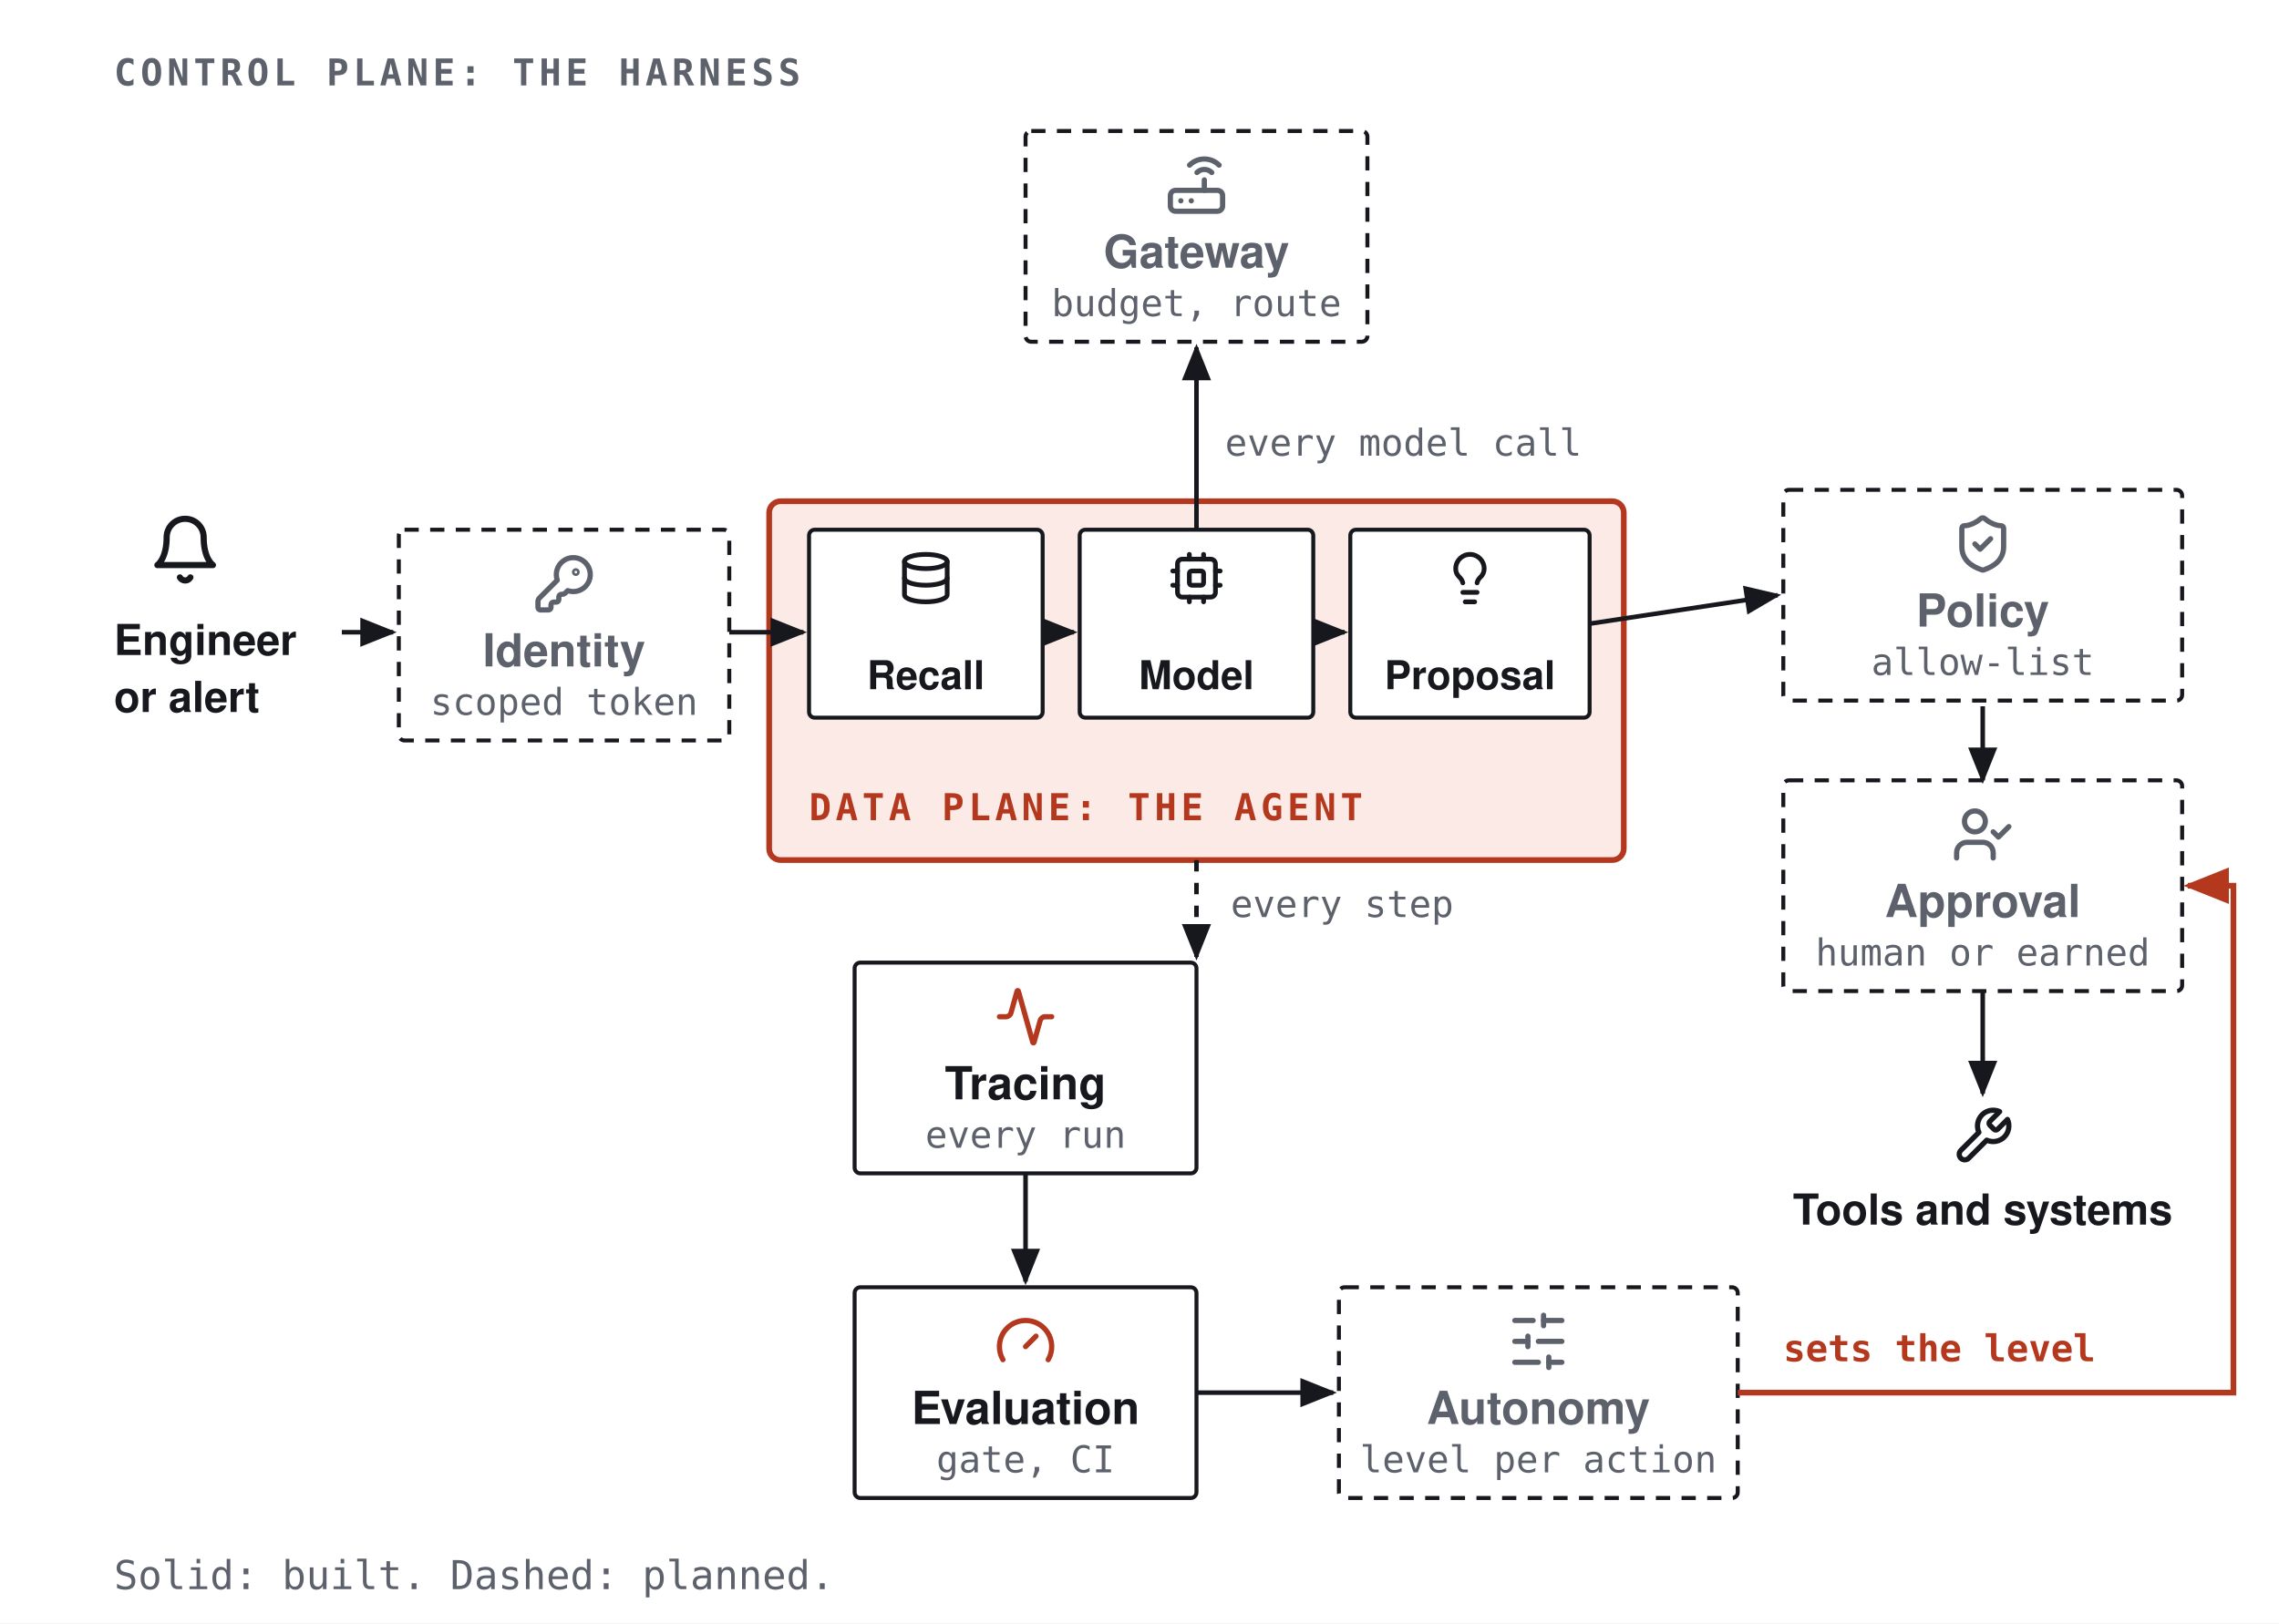
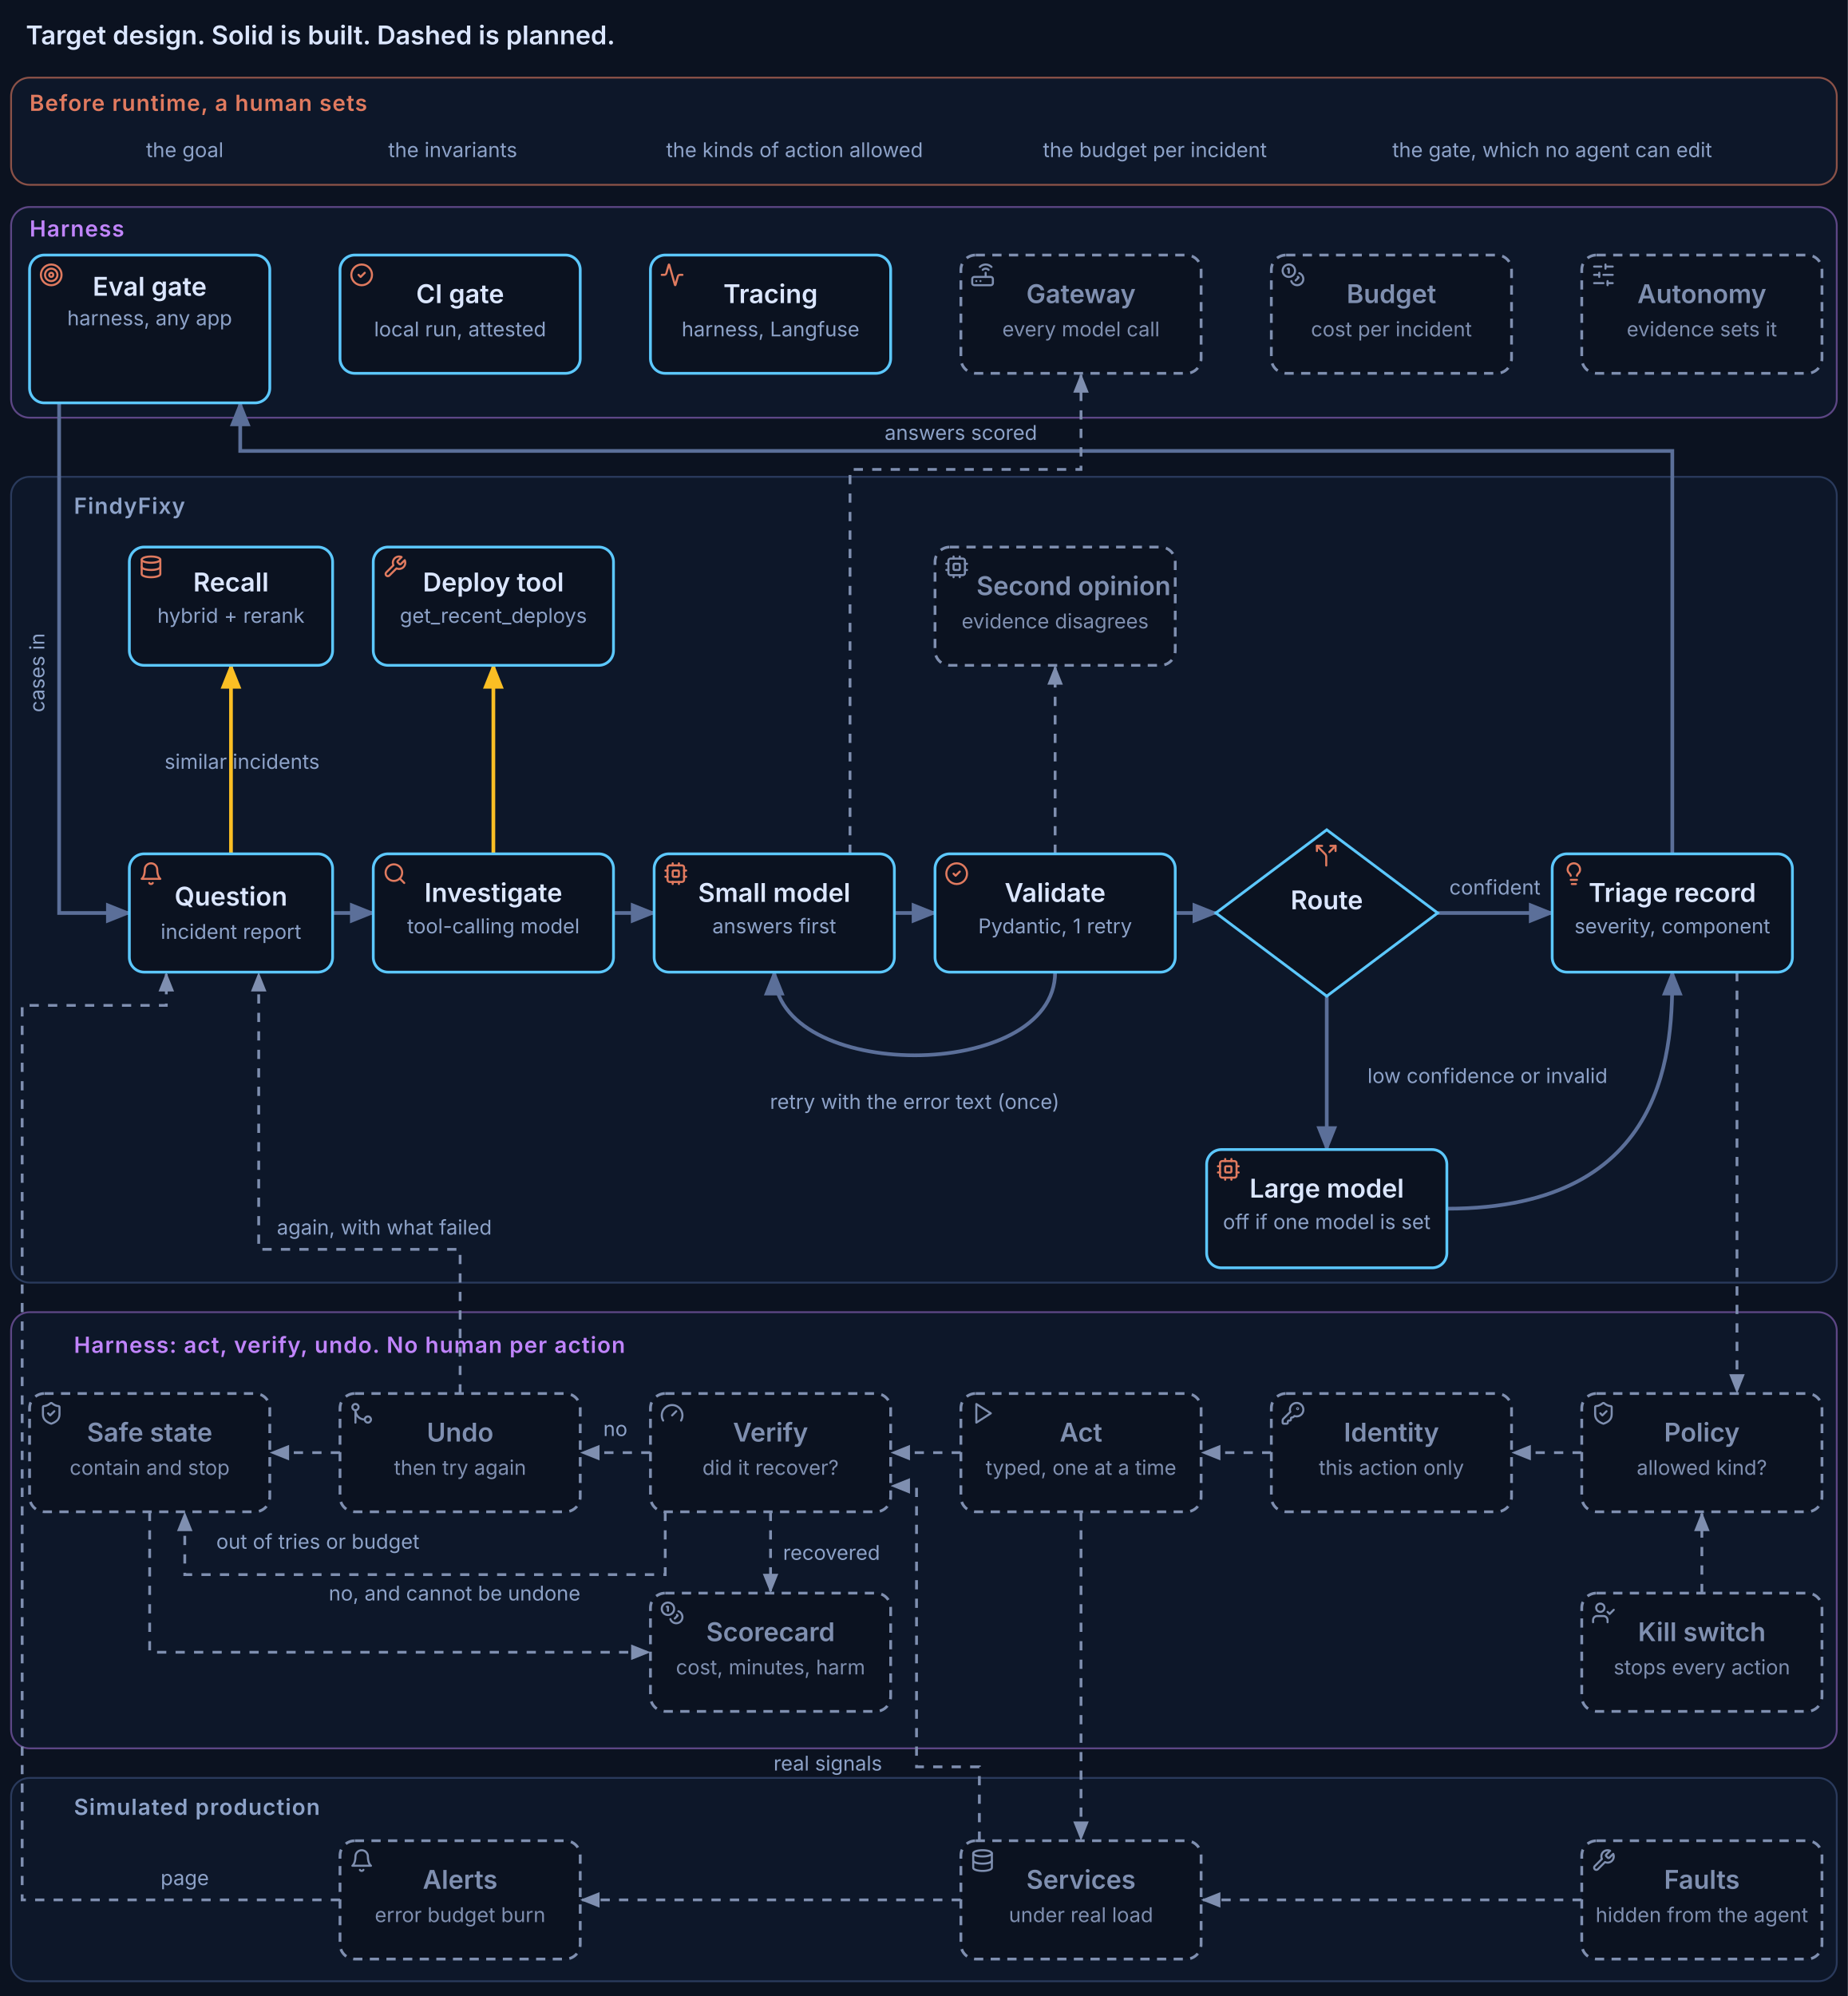
- <svg xmlns="http://www.w3.org/2000/svg" viewBox="0 0 800 570" width="800" height="570" role="img" aria-label="The two planes. The data plane is the agent: recall, model reasoning and a proposed action. The control plane is the harness, a checkpoint on every path in and out of it. An identity broker issues a scoped token per call. Every model call goes through a gateway. A proposed action passes policy, then approval, before it reaches tools and systems. Every step is traced, traces feed evaluation, and evaluation sets the autonomy level of each action class, which approval applies. Tracing and evaluation are built; the other checkpoints are planned.">
+ <svg xmlns="http://www.w3.org/2000/svg" viewBox="-60 -234 1000 1080" width="1000" height="1080" role="img" aria-label="Target design. Solid is built. Dashed is planned.">
+   <style>
+ .lane { fill: #0d1729; stroke: #2a3a5c; stroke-width: 1; }
+ .lane.harness { stroke: #c084fc; stroke-opacity: .45; }
+ .lane-label { fill: #8da2c8; font-size: 12px; font-weight: 600; letter-spacing: .04em; }
+ .lane-label.harness { fill: #c084fc; }
+ .node rect, .node polygon { fill: #0b1220; stroke: #5cc8ff; stroke-width: 1.5; }
+ .node .t { fill: #dbe6ff; font-size: 14px; font-weight: 600; text-anchor: middle; }
+ .node .s, .node .badge { fill: #8da2c8; font-size: 11px; text-anchor: middle; }
+ .node[data-status=planned] rect { stroke: #7f8fb0; stroke-dasharray: 5 4; }
+ .node[data-status=planned] .t, .node[data-status=planned] .s { fill: #7f8fb0; }
+ .edge { fill: none; stroke: #5b6f99; stroke-width: 2; marker-end: url(#arrow); }
+ .edge.tool { stroke: #fbbf24; marker-end: url(#arrow-tool); }
+ .edge-label { fill: #8da2c8; font-size: 11px; text-anchor: middle; }
+ .edge.planned { stroke: #7f8fb0; stroke-width: 1.5; stroke-dasharray: 5 5; marker-end: url(#arrow-planned); }
+ .lane.human { stroke: #e07a5f; stroke-opacity: .6; }
+ .lane-label.human { fill: #e07a5f; }
+ .node .i.i.i { fill: none; stroke: #e07a5f; stroke-width: 2; stroke-linecap: round; stroke-linejoin: round; }
+ .node[data-status=planned] .i.i.i { stroke: #7f8fb0; stroke-dasharray: none; }
+ .caption { fill: #dbe6ff; font-size: 14px; font-weight: 600; }
+ text { font-family: ui-sans-serif, system-ui, -apple-system, "Segoe UI", sans-serif; }
+ </style>
  <defs>
-     <marker id="ah" viewBox="0 0 10 10" refX="9" refY="5" markerWidth="8" markerHeight="8" orient="auto">
-       <path d="M0,1 L10,5 L0,9 z" fill="#16181D" />
+     <marker id="arrow" viewBox="0 0 10 10" refX="9" refY="5" markerWidth="7" markerHeight="7" orient="auto">
+       <path d="M0,1 L10,5 L0,9 z" fill="#5b6f99" />
    </marker>
-     <marker id="ar" viewBox="0 0 10 10" refX="9" refY="5" markerWidth="8" markerHeight="8" orient="auto">
-       <path d="M0,1 L10,5 L0,9 z" fill="#B4381E" />
+     <marker id="arrow-tool" viewBox="0 0 10 10" refX="9" refY="5" markerWidth="7" markerHeight="7" orient="auto">
+       <path d="M0,1 L10,5 L0,9 z" fill="#fbbf24" />
+     </marker>
+     <marker id="arrow-planned" viewBox="0 0 10 10" refX="9" refY="5" markerWidth="7" markerHeight="7" orient="auto">
+       <path d="M0,1 L10,5 L0,9 z" fill="#7f8fb0" />
    </marker>
  </defs>
-   <rect width="800" height="570" fill="#FFFFFF" />
-   <text x="40" y="30" font-family="Menlo, 'SF Mono', Consolas, monospace" font-size="13" fill="#5C616B" font-weight="700" text-anchor="start" letter-spacing="1.5">CONTROL PLANE: THE HARNESS</text>
-   <rect x="270" y="176" width="300" height="126" rx="4" fill="#FBEAE5" stroke="#B4381E" stroke-width="2" />
-   <text x="284" y="288" font-family="Menlo, 'SF Mono', Consolas, monospace" font-size="13" fill="#B4381E" font-weight="700" text-anchor="start" letter-spacing="1.5">DATA PLANE: THE AGENT</text>
-   <rect x="284" y="186" width="82" height="66" rx="2" fill="#FFFFFF" stroke="#16181D" stroke-width="1.4" />
-   <g transform="translate(315.0,193) scale(0.833)" fill="none" stroke="#16181D" stroke-width="2" stroke-linecap="round" stroke-linejoin="round">
-     <ellipse cx="12" cy="5" rx="9" ry="3" />
-     <path d="M3 5V19A9 3 0 0 0 21 19V5" />
-     <path d="M3 12A9 3 0 0 0 21 12" />
-   </g>
-   <text x="325.0" y="242" font-family="'Helvetica Neue', Helvetica, Arial, sans-serif" font-size="14" fill="#16181D" font-weight="700" text-anchor="middle">Recall</text>
-   <rect x="379" y="186" width="82" height="66" rx="2" fill="#FFFFFF" stroke="#16181D" stroke-width="1.4" />
-   <g transform="translate(410.0,193) scale(0.833)" fill="none" stroke="#16181D" stroke-width="2" stroke-linecap="round" stroke-linejoin="round">
-     <rect width="16" height="16" x="4" y="4" rx="2" />
-     <rect width="6" height="6" x="9" y="9" rx="1" />
-     <path d="M15 2v2" />
-     <path d="M15 20v2" />
-     <path d="M2 15h2" />
-     <path d="M2 9h2" />
-     <path d="M20 15h2" />
-     <path d="M20 9h2" />
-     <path d="M9 2v2" />
-     <path d="M9 20v2" />
-   </g>
-   <text x="420.0" y="242" font-family="'Helvetica Neue', Helvetica, Arial, sans-serif" font-size="14" fill="#16181D" font-weight="700" text-anchor="middle">Model</text>
-   <rect x="474" y="186" width="84" height="66" rx="2" fill="#FFFFFF" stroke="#16181D" stroke-width="1.4" />
-   <g transform="translate(506.0,193) scale(0.833)" fill="none" stroke="#16181D" stroke-width="2" stroke-linecap="round" stroke-linejoin="round">
-     <path d="M15 14c.2-1 .7-1.7 1.5-2.5 1-.9 1.5-2.2 1.5-3.5A6 6 0 0 0 6 8c0 1 .2 2.2 1.5 3.5.7.7 1.3 1.5 1.5 2.5" />
-     <path d="M9 18h6" />
-     <path d="M10 22h4" />
-   </g>
-   <text x="516.0" y="242" font-family="'Helvetica Neue', Helvetica, Arial, sans-serif" font-size="14" fill="#16181D" font-weight="700" text-anchor="middle">Proposal</text>
-   <path d="M366,222 L377,222" fill="none" stroke="#16181D" stroke-width="1.6" marker-end="url(#ah)" />
-   <path d="M461,222 L472,222" fill="none" stroke="#16181D" stroke-width="1.6" marker-end="url(#ah)" />
-   <g transform="translate(52,180) scale(1.083)" fill="none" stroke="#16181D" stroke-width="2" stroke-linecap="round" stroke-linejoin="round">
-     <path d="M6 8a6 6 0 0 1 12 0c0 7 3 9 3 9H3s3-2 3-9" />
-     <path d="M10.3 21a1.94 1.94 0 0 0 3.4 0" />
-   </g>
-   <text x="40" y="230" font-family="'Helvetica Neue', Helvetica, Arial, sans-serif" font-size="15" fill="#16181D" font-weight="700" text-anchor="start">Engineer</text>
-   <text x="40" y="250" font-family="'Helvetica Neue', Helvetica, Arial, sans-serif" font-size="15" fill="#16181D" font-weight="700" text-anchor="start">or alert</text>
-   <path d="M120,222 L138,222" fill="none" stroke="#16181D" stroke-width="1.6" marker-end="url(#ah)" />
-   <rect x="140" y="186" width="116" height="74" rx="2" fill="#FFFFFF" stroke="#16181D" stroke-width="1.4" stroke-dasharray="5 4" />
-   <text x="198.0" y="210" font-family="Menlo, 'SF Mono', Consolas, monospace" font-size="13" fill="#5C616B" font-weight="400" text-anchor="middle" letter-spacing="1.2" />
-   <text x="198.0" y="238" font-family="'Helvetica Neue', Helvetica, Arial, sans-serif" font-size="21" fill="#16181D" font-weight="700" text-anchor="middle" />
-   <text x="198.0" y="262" font-family="Menlo, 'SF Mono', Consolas, monospace" font-size="13" fill="#5C616B" font-weight="400" text-anchor="middle" />
-   <g transform="translate(187.0,194) scale(0.917)" fill="none" stroke="#5C616B" stroke-width="2" stroke-linecap="round" stroke-linejoin="round">
-     <path d="M2.586 17.414A2 2 0 0 0 2 18.828V21a1 1 0 0 0 1 1h3a1 1 0 0 0 1-1v-1a1 1 0 0 1 1-1h1a1 1 0 0 0 1-1v-1a1 1 0 0 1 1-1h.172a2 2 0 0 0 1.414-.586l.814-.814a6.5 6.5 0 1 0-4-4z" />
-     <circle cx="16.5" cy="7.5" r=".5" />
-   </g>
-   <text x="198.0" y="234" font-family="'Helvetica Neue', Helvetica, Arial, sans-serif" font-size="16" fill="#5C616B" font-weight="700" text-anchor="middle">Identity</text>
-   <text x="198.0" y="251" font-family="Menlo, 'SF Mono', Consolas, monospace" font-size="13" fill="#5C616B" font-weight="400" text-anchor="middle">scoped token</text>
-   <path d="M256,222 L282,222" fill="none" stroke="#16181D" stroke-width="1.6" marker-end="url(#ah)" />
-   <rect x="360" y="46" width="120" height="74" rx="2" fill="#FFFFFF" stroke="#16181D" stroke-width="1.4" stroke-dasharray="5 4" />
-   <text x="420.0" y="70" font-family="Menlo, 'SF Mono', Consolas, monospace" font-size="13" fill="#5C616B" font-weight="400" text-anchor="middle" letter-spacing="1.2" />
-   <text x="420.0" y="98" font-family="'Helvetica Neue', Helvetica, Arial, sans-serif" font-size="21" fill="#16181D" font-weight="700" text-anchor="middle" />
-   <text x="420.0" y="122" font-family="Menlo, 'SF Mono', Consolas, monospace" font-size="13" fill="#5C616B" font-weight="400" text-anchor="middle" />
-   <g transform="translate(409.0,54) scale(0.917)" fill="none" stroke="#5C616B" stroke-width="2" stroke-linecap="round" stroke-linejoin="round">
-     <rect width="20" height="8" x="2" y="14" rx="2" />
-     <path d="M6.01 18H6" />
-     <path d="M10.01 18H10" />
-     <path d="M15 10v4" />
-     <path d="M17.84 7.17a4 4 0 0 0-5.66 0" />
-     <path d="M20.66 4.34a8 8 0 0 0-11.31 0" />
-   </g>
-   <text x="420.0" y="94" font-family="'Helvetica Neue', Helvetica, Arial, sans-serif" font-size="16" fill="#5C616B" font-weight="700" text-anchor="middle">Gateway</text>
-   <text x="420.0" y="111" font-family="Menlo, 'SF Mono', Consolas, monospace" font-size="13" fill="#5C616B" font-weight="400" text-anchor="middle">budget, route</text>
-   <path d="M420,186 L420,122" fill="none" stroke="#16181D" stroke-width="1.6" marker-end="url(#ah)" />
-   <text x="430" y="160" font-family="Menlo, 'SF Mono', Consolas, monospace" font-size="13" fill="#5C616B" font-weight="400" text-anchor="start">every model call</text>
-   <rect x="626" y="172" width="140" height="74" rx="2" fill="#FFFFFF" stroke="#16181D" stroke-width="1.4" stroke-dasharray="5 4" />
-   <text x="696.0" y="196" font-family="Menlo, 'SF Mono', Consolas, monospace" font-size="13" fill="#5C616B" font-weight="400" text-anchor="middle" letter-spacing="1.2" />
-   <text x="696.0" y="224" font-family="'Helvetica Neue', Helvetica, Arial, sans-serif" font-size="21" fill="#16181D" font-weight="700" text-anchor="middle" />
-   <text x="696.0" y="248" font-family="Menlo, 'SF Mono', Consolas, monospace" font-size="13" fill="#5C616B" font-weight="400" text-anchor="middle" />
-   <g transform="translate(685.0,180) scale(0.917)" fill="none" stroke="#5C616B" stroke-width="2" stroke-linecap="round" stroke-linejoin="round">
-     <path d="M20 13c0 5-3.5 7.5-7.66 8.95a1 1 0 0 1-.67-.01C7.5 20.5 4 18 4 13V6a1 1 0 0 1 1-1c2 0 4.5-1.2 6.24-2.72a1.17 1.17 0 0 1 1.52 0C14.51 3.81 17 5 19 5a1 1 0 0 1 1 1z" />
-     <path d="m9 12 2 2 4-4" />
-   </g>
-   <text x="696.0" y="220" font-family="'Helvetica Neue', Helvetica, Arial, sans-serif" font-size="16" fill="#5C616B" font-weight="700" text-anchor="middle">Policy</text>
-   <text x="696.0" y="237" font-family="Menlo, 'SF Mono', Consolas, monospace" font-size="13" fill="#5C616B" font-weight="400" text-anchor="middle">allow-list</text>
-   <rect x="626" y="274" width="140" height="74" rx="2" fill="#FFFFFF" stroke="#16181D" stroke-width="1.4" stroke-dasharray="5 4" />
-   <text x="696.0" y="298" font-family="Menlo, 'SF Mono', Consolas, monospace" font-size="13" fill="#5C616B" font-weight="400" text-anchor="middle" letter-spacing="1.2" />
-   <text x="696.0" y="326" font-family="'Helvetica Neue', Helvetica, Arial, sans-serif" font-size="21" fill="#16181D" font-weight="700" text-anchor="middle" />
-   <text x="696.0" y="350" font-family="Menlo, 'SF Mono', Consolas, monospace" font-size="13" fill="#5C616B" font-weight="400" text-anchor="middle" />
-   <g transform="translate(685.0,282) scale(0.917)" fill="none" stroke="#5C616B" stroke-width="2" stroke-linecap="round" stroke-linejoin="round">
-     <path d="M16 21v-2a4 4 0 0 0-4-4H6a4 4 0 0 0-4 4v2" />
-     <circle cx="9" cy="7" r="4" />
-     <polyline points="16 11 18 13 22 9" />
-   </g>
-   <text x="696.0" y="322" font-family="'Helvetica Neue', Helvetica, Arial, sans-serif" font-size="16" fill="#5C616B" font-weight="700" text-anchor="middle">Approval</text>
-   <text x="696.0" y="339" font-family="Menlo, 'SF Mono', Consolas, monospace" font-size="13" fill="#5C616B" font-weight="400" text-anchor="middle">human or earned</text>
-   <path d="M558,219 L624,209" fill="none" stroke="#16181D" stroke-width="1.6" marker-end="url(#ah)" />
-   <path d="M696,248 L696,274" fill="none" stroke="#16181D" stroke-width="1.6" marker-end="url(#ah)" />
-   <path d="M696,348 L696,384" fill="none" stroke="#16181D" stroke-width="1.6" marker-end="url(#ah)" />
-   <g transform="translate(685,388) scale(0.917)" fill="none" stroke="#16181D" stroke-width="2" stroke-linecap="round" stroke-linejoin="round">
-     <path d="M14.7 6.3a1 1 0 0 0 0 1.4l1.6 1.6a1 1 0 0 0 1.4 0l3.77-3.77a6 6 0 0 1-7.94 7.94l-6.91 6.91a2.12 2.12 0 0 1-3-3l6.91-6.91a6 6 0 0 1 7.94-7.94l-3.76 3.76z" />
-   </g>
-   <text x="696" y="430" font-family="'Helvetica Neue', Helvetica, Arial, sans-serif" font-size="15" fill="#16181D" font-weight="700" text-anchor="middle">Tools and systems</text>
-   <path d="M420,302 L420,336" fill="none" stroke="#16181D" stroke-width="1.6" marker-end="url(#ah)" stroke-dasharray="4 4" />
-   <text x="432" y="322" font-family="Menlo, 'SF Mono', Consolas, monospace" font-size="13" fill="#5C616B" font-weight="400" text-anchor="start">every step</text>
-   <rect x="300" y="338" width="120" height="74" rx="2" fill="#FFFFFF" stroke="#16181D" stroke-width="1.4" />
-   <text x="360.0" y="362" font-family="Menlo, 'SF Mono', Consolas, monospace" font-size="13" fill="#5C616B" font-weight="400" text-anchor="middle" letter-spacing="1.2" />
-   <text x="360.0" y="390" font-family="'Helvetica Neue', Helvetica, Arial, sans-serif" font-size="21" fill="#16181D" font-weight="700" text-anchor="middle" />
-   <text x="360.0" y="414" font-family="Menlo, 'SF Mono', Consolas, monospace" font-size="13" fill="#5C616B" font-weight="400" text-anchor="middle" />
-   <g transform="translate(349.0,346) scale(0.917)" fill="none" stroke="#B4381E" stroke-width="2" stroke-linecap="round" stroke-linejoin="round">
-     <path d="M22 12h-2.48a2 2 0 0 0-1.93 1.46l-2.35 8.36a.25.25 0 0 1-.48 0L9.24 2.18a.25.25 0 0 0-.48 0l-2.35 8.36A2 2 0 0 1 4.49 12H2" />
-   </g>
-   <text x="360.0" y="386" font-family="'Helvetica Neue', Helvetica, Arial, sans-serif" font-size="16" fill="#16181D" font-weight="700" text-anchor="middle">Tracing</text>
-   <text x="360.0" y="403" font-family="Menlo, 'SF Mono', Consolas, monospace" font-size="13" fill="#5C616B" font-weight="400" text-anchor="middle">every run</text>
-   <rect x="300" y="452" width="120" height="74" rx="2" fill="#FFFFFF" stroke="#16181D" stroke-width="1.4" />
-   <text x="360.0" y="476" font-family="Menlo, 'SF Mono', Consolas, monospace" font-size="13" fill="#5C616B" font-weight="400" text-anchor="middle" letter-spacing="1.2" />
-   <text x="360.0" y="504" font-family="'Helvetica Neue', Helvetica, Arial, sans-serif" font-size="21" fill="#16181D" font-weight="700" text-anchor="middle" />
-   <text x="360.0" y="528" font-family="Menlo, 'SF Mono', Consolas, monospace" font-size="13" fill="#5C616B" font-weight="400" text-anchor="middle" />
-   <g transform="translate(349.0,460) scale(0.917)" fill="none" stroke="#B4381E" stroke-width="2" stroke-linecap="round" stroke-linejoin="round">
-     <path d="m12 14 4-4" />
-     <path d="M3.34 19a10 10 0 1 1 17.32 0" />
-   </g>
-   <text x="360.0" y="500" font-family="'Helvetica Neue', Helvetica, Arial, sans-serif" font-size="16" fill="#16181D" font-weight="700" text-anchor="middle">Evaluation</text>
-   <text x="360.0" y="517" font-family="Menlo, 'SF Mono', Consolas, monospace" font-size="13" fill="#5C616B" font-weight="400" text-anchor="middle">gate, CI</text>
-   <rect x="470" y="452" width="140" height="74" rx="2" fill="#FFFFFF" stroke="#16181D" stroke-width="1.4" stroke-dasharray="5 4" />
-   <text x="540.0" y="476" font-family="Menlo, 'SF Mono', Consolas, monospace" font-size="13" fill="#5C616B" font-weight="400" text-anchor="middle" letter-spacing="1.2" />
-   <text x="540.0" y="504" font-family="'Helvetica Neue', Helvetica, Arial, sans-serif" font-size="21" fill="#16181D" font-weight="700" text-anchor="middle" />
-   <text x="540.0" y="528" font-family="Menlo, 'SF Mono', Consolas, monospace" font-size="13" fill="#5C616B" font-weight="400" text-anchor="middle" />
-   <g transform="translate(529.0,460) scale(0.917)" fill="none" stroke="#5C616B" stroke-width="2" stroke-linecap="round" stroke-linejoin="round">
-     <line x1="21" x2="14" y1="4" y2="4" />
-     <line x1="10" x2="3" y1="4" y2="4" />
-     <line x1="21" x2="12" y1="12" y2="12" />
-     <line x1="8" x2="3" y1="12" y2="12" />
-     <line x1="21" x2="16" y1="20" y2="20" />
-     <line x1="12" x2="3" y1="20" y2="20" />
-     <line x1="14" x2="14" y1="2" y2="6" />
-     <line x1="8" x2="8" y1="10" y2="14" />
-     <line x1="16" x2="16" y1="18" y2="22" />
-   </g>
-   <text x="540.0" y="500" font-family="'Helvetica Neue', Helvetica, Arial, sans-serif" font-size="16" fill="#5C616B" font-weight="700" text-anchor="middle">Autonomy</text>
-   <text x="540.0" y="517" font-family="Menlo, 'SF Mono', Consolas, monospace" font-size="13" fill="#5C616B" font-weight="400" text-anchor="middle">level per action</text>
-   <path d="M360,412 L360,450" fill="none" stroke="#16181D" stroke-width="1.6" marker-end="url(#ah)" />
-   <path d="M420,489 L468,489" fill="none" stroke="#16181D" stroke-width="1.6" marker-end="url(#ah)" />
-   <path d="M610,489 L784,489 L784,311 L768,311" fill="none" stroke="#B4381E" stroke-width="2" marker-end="url(#ar)" />
-   <text x="626" y="478" font-family="Menlo, 'SF Mono', Consolas, monospace" font-size="13" fill="#B4381E" font-weight="700" text-anchor="start">sets the level</text>
-   <text x="40" y="558" font-family="Menlo, 'SF Mono', Consolas, monospace" font-size="14" fill="#5C616B" font-weight="400" text-anchor="start">Solid: built. Dashed: planned.</text>
+   <rect x="-60" y="-234" width="1000" height="1080" fill="#0b1220" />
+   <text class="caption" x="-46" y="-210">Target design. Solid is built. Dashed is planned.</text>
+   <rect class="lane human" x="-54" y="-192" width="988" height="58" rx="10" />
+   <text class="lane-label human" x="-44" y="-174">Before runtime, a human sets</text>
+   <rect class="lane harness" x="-54" y="-122" width="988" height="114" rx="10" />
+   <text class="lane-label harness" x="-44" y="-106">Harness</text>
+   <rect class="lane" x="-54" y="24" width="988" height="436" rx="10" />
+   <text class="lane-label" x="-20" y="44">FindyFixy</text>
+   <rect class="lane harness" x="-54" y="476" width="988" height="236" rx="10" />
+   <text class="lane-label harness" x="-20" y="498">Harness: act, verify, undo. No human per action</text>
+   <rect class="lane" x="-54" y="728" width="988" height="110" rx="10" />
+   <text class="lane-label" x="-20" y="748">Simulated production</text>
+   <path id="e_eval_q" class="edge" d="M-28,-16 L-28,260 L10,260" />
+   <path id="e_rec_eval" class="edge" d="M845,228 L845,10 L70,10 L70,-16" />
+   <path id="e_q_inv" class="edge" d="M120,260 L142,260" />
+   <path id="e_inv_small" class="edge" d="M272,260 L294,260" />
+   <path id="e_small_val" class="edge" d="M424,260 L446,260" />
+   <path id="e_val_route" class="edge" d="M576,260 L598,260" />
+   <path id="e_retry" class="edge" d="M511,292 C511,352 359,352 359,292" />
+   <path id="e_route_rec" class="edge" d="M718,260 L780,260" />
+   <path id="e_route_large" class="edge" d="M658,305 L658,388" />
+   <path id="e_large_rec" class="edge" d="M723,420 C845,420 845,330 845,292" />
+   <path id="e_q_recall" class="edge tool" d="M65,228 L65,126" />
+   <path id="e_inv_tool" class="edge tool" d="M207,228 L207,126" />
+   <path id="p_small_gateway" class="edge planned" d="M400,228 L400,20 L525,20 L525,-31" />
+   <path id="p_val_second" class="edge planned" d="M511,228 L511,127" />
+   <path id="p_rec_policy" class="edge planned" d="M880,292 L880,519" />
+   <path id="p_policy_identity" class="edge planned" d="M796,552 L759,552" />
+   <path id="p_identity_act" class="edge planned" d="M628,552 L591,552" />
+   <path id="p_act_verify" class="edge planned" d="M460,552 L423,552" />
+   <path id="p_verify_undo" class="edge planned" d="M292,552 L255,552" />
+   <path id="p_verify_safe" class="edge planned" d="M300,584 L300,618 L40,618 L40,585" />
+   <path id="p_undo_safe" class="edge planned" d="M124,552 L87,552" />
+   <path id="p_undo_again" class="edge planned" d="M189,520 L189,442 L80,442 L80,293" />
+   <path id="p_verify_score" class="edge planned" d="M357,584 L357,627" />
+   <path id="p_safe_score" class="edge planned" d="M21,584 L21,660 L291,660" />
+   <path id="p_kill_policy" class="edge planned" d="M861,628 L861,585" />
+   <path id="p_act_services" class="edge planned" d="M525,584 L525,761" />
+   <path id="p_services_verify" class="edge planned" d="M470,762 L470,722 L436,722 L436,570 L423,570" />
+   <path id="p_services_alerts" class="edge planned" d="M460,794 L255,794" />
+   <path id="p_faults_services" class="edge planned" d="M796,794 L591,794" />
+   <path id="p_alerts_question" class="edge planned" d="M124,794 L-48,794 L-48,310 L30,310 L30,293" />
+   <text class="edge-label" x="40" y="-149">the goal</text>
+   <text class="edge-label" x="185" y="-149">the invariants</text>
+   <text class="edge-label" x="370" y="-149">the kinds of action allowed</text>
+   <text class="edge-label" x="565" y="-149">the budget per incident</text>
+   <text class="edge-label" x="780" y="-149">the gate, which no agent can edit</text>
+   <text class="edge-label" x="-36" y="130" transform="rotate(-90 -36 130)">cases in</text>
+   <text class="edge-label" x="460" y="4">answers scored</text>
+   <text class="edge-label" x="435" y="366">retry with the error text (once)</text>
+   <text class="edge-label" x="749" y="250">confident</text>
+   <text class="edge-label" x="745" y="352">low confidence or invalid</text>
+   <text class="edge-label" x="71" y="182">similar incidents</text>
+   <text class="edge-label" x="273" y="543">no</text>
+   <text class="edge-label" x="112" y="604">out of tries or budget</text>
+   <text class="edge-label" x="186" y="632">no, and cannot be undone</text>
+   <text class="edge-label" x="148" y="434">again, with what failed</text>
+   <text class="edge-label" x="390" y="610">recovered</text>
+   <text class="edge-label" x="388" y="724">real signals</text>
+   <text class="edge-label" x="40" y="786">page</text>
+   <g class="node" id="n_q" data-status="built">
+     <rect x="10" y="228" width="110" height="64" rx="8" />
+     <path class="i" transform="translate(15 232) scale(.56)" d="M6 8a6 6 0 0 1 12 0c0 7 3 9 3 9H3s3-2 3-9" />
+     <path class="i" transform="translate(15 232) scale(.56)" d="M10.3 21a1.94 1.94 0 0 0 3.4 0" />
+     <text class="t" x="65" y="256">Question</text>
+     <text class="s" x="65" y="274">incident report</text>
+   </g>
+   <g class="node" id="n_inv" data-status="built">
+     <rect x="142" y="228" width="130" height="64" rx="8" />
+     <circle class="i" transform="translate(147 232) scale(.56)" cx="11" cy="11" r="8" />
+     <path class="i" transform="translate(147 232) scale(.56)" d="m21 21-4.3-4.3" />
+     <text class="t" x="207" y="254">Investigate</text>
+     <text class="s" x="207" y="271">tool-calling model</text>
+     <text class="badge" x="207" y="286" id="b_inv"> </text>
+   </g>
+   <g class="node" id="n_small" data-status="built">
+     <rect x="294" y="228" width="130" height="64" rx="8" />
+     <rect class="i" transform="translate(299 232) scale(.56)" width="16" height="16" x="4" y="4" rx="2" />
+     <rect class="i" transform="translate(299 232) scale(.56)" width="6" height="6" x="9" y="9" rx="1" />
+     <path class="i" transform="translate(299 232) scale(.56)" d="M15 2v2" />
+     <path class="i" transform="translate(299 232) scale(.56)" d="M15 20v2" />
+     <path class="i" transform="translate(299 232) scale(.56)" d="M2 15h2" />
+     <path class="i" transform="translate(299 232) scale(.56)" d="M2 9h2" />
+     <path class="i" transform="translate(299 232) scale(.56)" d="M20 15h2" />
+     <path class="i" transform="translate(299 232) scale(.56)" d="M20 9h2" />
+     <path class="i" transform="translate(299 232) scale(.56)" d="M9 2v2" />
+     <path class="i" transform="translate(299 232) scale(.56)" d="M9 20v2" />
+     <text class="t" x="359" y="254">Small model</text>
+     <text class="s" x="359" y="271">answers first</text>
+     <text class="badge" x="359" y="286" id="b_small"> </text>
+   </g>
+   <g class="node" id="n_val" data-status="built">
+     <rect x="446" y="228" width="130" height="64" rx="8" />
+     <circle class="i" transform="translate(451 232) scale(.56)" cx="12" cy="12" r="10" />
+     <path class="i" transform="translate(451 232) scale(.56)" d="m9 12 2 2 4-4" />
+     <text class="t" x="511" y="254">Validate</text>
+     <text class="s" x="511" y="271">Pydantic, 1 retry</text>
+     <text class="badge" x="511" y="286" id="b_val"> </text>
+   </g>
+   <g class="node" id="n_route" data-status="built">
+     <polygon points="658,215 718,260 658,305 598,260" />
+     <path class="i" transform="translate(651 222) scale(.56)" d="M16 3h5v5" />
+     <path class="i" transform="translate(651 222) scale(.56)" d="M8 3H3v5" />
+     <path class="i" transform="translate(651 222) scale(.56)" d="M12 22v-8.3a4 4 0 0 0-1.172-2.872L3 3" />
+     <path class="i" transform="translate(651 222) scale(.56)" d="m15 9 6-6" />
+     <text class="t" x="658" y="258">Route</text>
+     <text class="badge" x="658" y="274" id="b_route"> </text>
+   </g>
+   <g class="node" id="n_large" data-status="built">
+     <rect x="593" y="388" width="130" height="64" rx="8" />
+     <rect class="i" transform="translate(598 392) scale(.56)" width="16" height="16" x="4" y="4" rx="2" />
+     <rect class="i" transform="translate(598 392) scale(.56)" width="6" height="6" x="9" y="9" rx="1" />
+     <path class="i" transform="translate(598 392) scale(.56)" d="M15 2v2" />
+     <path class="i" transform="translate(598 392) scale(.56)" d="M15 20v2" />
+     <path class="i" transform="translate(598 392) scale(.56)" d="M2 15h2" />
+     <path class="i" transform="translate(598 392) scale(.56)" d="M2 9h2" />
+     <path class="i" transform="translate(598 392) scale(.56)" d="M20 15h2" />
+     <path class="i" transform="translate(598 392) scale(.56)" d="M20 9h2" />
+     <path class="i" transform="translate(598 392) scale(.56)" d="M9 2v2" />
+     <path class="i" transform="translate(598 392) scale(.56)" d="M9 20v2" />
+     <text class="t" x="658" y="414">Large model</text>
+     <text class="s" x="658" y="431">off if one model is set</text>
+     <text class="badge" x="658" y="446" id="b_large"> </text>
+   </g>
+   <g class="node" id="n_rec" data-status="built">
+     <rect x="780" y="228" width="130" height="64" rx="8" />
+     <path class="i" transform="translate(785 232) scale(.56)" d="M15 14c.2-1 .7-1.7 1.5-2.5 1-.9 1.5-2.2 1.5-3.5A6 6 0 0 0 6 8c0 1 .2 2.2 1.5 3.5.7.7 1.3 1.5 1.5 2.5" />
+     <path class="i" transform="translate(785 232) scale(.56)" d="M9 18h6" />
+     <path class="i" transform="translate(785 232) scale(.56)" d="M10 22h4" />
+     <text class="t" x="845" y="254">Triage record</text>
+     <text class="s" x="845" y="271">severity, component</text>
+     <text class="badge" x="845" y="286" id="b_rec"> </text>
+   </g>
+   <g class="node" id="n_recall" data-status="built">
+     <rect x="10" y="62" width="110" height="64" rx="8" />
+     <ellipse class="i" transform="translate(15 66) scale(.56)" cx="12" cy="5" rx="9" ry="3" />
+     <path class="i" transform="translate(15 66) scale(.56)" d="M3 5V19A9 3 0 0 0 21 19V5" />
+     <path class="i" transform="translate(15 66) scale(.56)" d="M3 12A9 3 0 0 0 21 12" />
+     <text class="t" x="65" y="86">Recall</text>
+     <text class="s" x="65" y="103">hybrid + rerank</text>
+     <text class="badge" x="65" y="119" id="b_recall"> </text>
+   </g>
+   <g class="node" id="n_tool" data-status="built">
+     <rect x="142" y="62" width="130" height="64" rx="8" />
+     <path class="i" transform="translate(147 66) scale(.56)" d="M14.7 6.3a1 1 0 0 0 0 1.4l1.6 1.6a1 1 0 0 0 1.4 0l3.77-3.77a6 6 0 0 1-7.94 7.94l-6.91 6.91a2.12 2.12 0 0 1-3-3l6.91-6.91a6 6 0 0 1 7.94-7.94l-3.76 3.76z" />
+     <text class="t" x="207" y="86">Deploy tool</text>
+     <text class="s" x="207" y="103">get_recent_deploys</text>
+     <text class="badge" x="207" y="119" id="b_tool"> </text>
+   </g>
+   <g class="node" id="n_eval" data-status="built">
+     <rect x="-44" y="-96" width="130" height="80" rx="8" />
+     <circle class="i" transform="translate(-39 -92) scale(.56)" cx="12" cy="12" r="10" />
+     <circle class="i" transform="translate(-39 -92) scale(.56)" cx="12" cy="12" r="6" />
+     <circle class="i" transform="translate(-39 -92) scale(.56)" cx="12" cy="12" r="2" />
+     <text class="t" x="21" y="-74">Eval gate</text>
+     <text class="s" x="21" y="-58">harness, any app</text>
+     <text class="badge" x="21" y="-43" id="b_eval"> </text>
+     <text class="badge" x="21" y="-28" id="b_evalscore"> </text>
+   </g>
+   <g class="node" data-status="built">
+     <rect x="124" y="-96" width="130" height="64" rx="8" />
+     <circle class="i" transform="translate(129 -92) scale(.56)" cx="12" cy="12" r="10" />
+     <path class="i" transform="translate(129 -92) scale(.56)" d="m9 12 2 2 4-4" />
+     <text class="t" x="189" y="-70">CI gate</text>
+     <text class="s" x="189" y="-52">local run, attested</text>
+   </g>
+   <g class="node" data-status="built">
+     <rect x="292" y="-96" width="130" height="64" rx="8" />
+     <path class="i" transform="translate(297 -92) scale(.56)" d="M22 12h-2.48a2 2 0 0 0-1.93 1.46l-2.35 8.36a.25.25 0 0 1-.48 0L9.24 2.18a.25.25 0 0 0-.48 0l-2.35 8.36A2 2 0 0 1 4.49 12H2" />
+     <text class="t" x="357" y="-70">Tracing</text>
+     <text class="s" x="357" y="-52">harness, Langfuse</text>
+   </g>
+   <g class="node" data-status="planned">
+     <rect x="460" y="-96" width="130" height="64" rx="8" />
+     <rect class="i" transform="translate(465 -92) scale(.56)" width="20" height="8" x="2" y="14" rx="2" />
+     <path class="i" transform="translate(465 -92) scale(.56)" d="M6.01 18H6" />
+     <path class="i" transform="translate(465 -92) scale(.56)" d="M10.01 18H10" />
+     <path class="i" transform="translate(465 -92) scale(.56)" d="M15 10v4" />
+     <path class="i" transform="translate(465 -92) scale(.56)" d="M17.84 7.17a4 4 0 0 0-5.66 0" />
+     <path class="i" transform="translate(465 -92) scale(.56)" d="M20.66 4.34a8 8 0 0 0-11.31 0" />
+     <text class="t" x="525" y="-70">Gateway</text>
+     <text class="s" x="525" y="-52">every model call</text>
+   </g>
+   <g class="node" data-status="planned">
+     <rect x="628" y="-96" width="130" height="64" rx="8" />
+     <circle class="i" transform="translate(633 -92) scale(.56)" cx="8" cy="8" r="6" />
+     <path class="i" transform="translate(633 -92) scale(.56)" d="M18.09 10.37A6 6 0 1 1 10.34 18" />
+     <path class="i" transform="translate(633 -92) scale(.56)" d="M7 6h1v4" />
+     <path class="i" transform="translate(633 -92) scale(.56)" d="m16.71 13.88.7.71-2.82 2.82" />
+     <text class="t" x="693" y="-70">Budget</text>
+     <text class="s" x="693" y="-52">cost per incident</text>
+   </g>
+   <g class="node" data-status="planned">
+     <rect x="796" y="-96" width="130" height="64" rx="8" />
+     <line class="i" transform="translate(801 -92) scale(.56)" x1="21" x2="14" y1="4" y2="4" />
+     <line class="i" transform="translate(801 -92) scale(.56)" x1="10" x2="3" y1="4" y2="4" />
+     <line class="i" transform="translate(801 -92) scale(.56)" x1="21" x2="12" y1="12" y2="12" />
+     <line class="i" transform="translate(801 -92) scale(.56)" x1="8" x2="3" y1="12" y2="12" />
+     <line class="i" transform="translate(801 -92) scale(.56)" x1="21" x2="16" y1="20" y2="20" />
+     <line class="i" transform="translate(801 -92) scale(.56)" x1="12" x2="3" y1="20" y2="20" />
+     <line class="i" transform="translate(801 -92) scale(.56)" x1="14" x2="14" y1="2" y2="6" />
+     <line class="i" transform="translate(801 -92) scale(.56)" x1="8" x2="8" y1="10" y2="14" />
+     <line class="i" transform="translate(801 -92) scale(.56)" x1="16" x2="16" y1="18" y2="22" />
+     <text class="t" x="861" y="-70">Autonomy</text>
+     <text class="s" x="861" y="-52">evidence sets it</text>
+   </g>
+   <g class="node" data-status="planned">
+     <rect x="446" y="62" width="130" height="64" rx="8" />
+     <rect class="i" transform="translate(451 66) scale(.56)" width="16" height="16" x="4" y="4" rx="2" />
+     <rect class="i" transform="translate(451 66) scale(.56)" width="6" height="6" x="9" y="9" rx="1" />
+     <path class="i" transform="translate(451 66) scale(.56)" d="M15 2v2" />
+     <path class="i" transform="translate(451 66) scale(.56)" d="M15 20v2" />
+     <path class="i" transform="translate(451 66) scale(.56)" d="M2 15h2" />
+     <path class="i" transform="translate(451 66) scale(.56)" d="M2 9h2" />
+     <path class="i" transform="translate(451 66) scale(.56)" d="M20 15h2" />
+     <path class="i" transform="translate(451 66) scale(.56)" d="M20 9h2" />
+     <path class="i" transform="translate(451 66) scale(.56)" d="M9 2v2" />
+     <path class="i" transform="translate(451 66) scale(.56)" d="M9 20v2" />
+     <text class="t" x="521" y="88">Second opinion</text>
+     <text class="s" x="511" y="106">evidence disagrees</text>
+   </g>
+   <g class="node" data-status="planned">
+     <rect x="796" y="520" width="130" height="64" rx="8" />
+     <path class="i" transform="translate(801 524) scale(.56)" d="M20 13c0 5-3.5 7.5-7.66 8.95a1 1 0 0 1-.67-.01C7.5 20.5 4 18 4 13V6a1 1 0 0 1 1-1c2 0 4.5-1.2 6.24-2.72a1.17 1.17 0 0 1 1.52 0C14.51 3.81 17 5 19 5a1 1 0 0 1 1 1z" />
+     <path class="i" transform="translate(801 524) scale(.56)" d="m9 12 2 2 4-4" />
+     <text class="t" x="861" y="546">Policy</text>
+     <text class="s" x="861" y="564">allowed kind?</text>
+   </g>
+   <g class="node" data-status="planned">
+     <rect x="628" y="520" width="130" height="64" rx="8" />
+     <path class="i" transform="translate(633 524) scale(.56)" d="M2.586 17.414A2 2 0 0 0 2 18.828V21a1 1 0 0 0 1 1h3a1 1 0 0 0 1-1v-1a1 1 0 0 1 1-1h1a1 1 0 0 0 1-1v-1a1 1 0 0 1 1-1h.172a2 2 0 0 0 1.414-.586l.814-.814a6.5 6.5 0 1 0-4-4z" />
+     <circle class="i" transform="translate(633 524) scale(.56)" cx="16.5" cy="7.5" r=".5" />
+     <text class="t" x="693" y="546">Identity</text>
+     <text class="s" x="693" y="564">this action only</text>
+   </g>
+   <g class="node" data-status="planned">
+     <rect x="460" y="520" width="130" height="64" rx="8" />
+     <polygon class="i" transform="translate(465 524) scale(.56)" points="6 3 20 12 6 21 6 3" />
+     <text class="t" x="525" y="546">Act</text>
+     <text class="s" x="525" y="564">typed, one at a time</text>
+   </g>
+   <g class="node" data-status="planned">
+     <rect x="292" y="520" width="130" height="64" rx="8" />
+     <path class="i" transform="translate(297 524) scale(.56)" d="m12 14 4-4" />
+     <path class="i" transform="translate(297 524) scale(.56)" d="M3.34 19a10 10 0 1 1 17.32 0" />
+     <text class="t" x="357" y="546">Verify</text>
+     <text class="s" x="357" y="564">did it recover?</text>
+   </g>
+   <g class="node" data-status="planned">
+     <rect x="124" y="520" width="130" height="64" rx="8" />
+     <circle class="i" transform="translate(129 524) scale(.56)" cx="18" cy="18" r="3" />
+     <circle class="i" transform="translate(129 524) scale(.56)" cx="6" cy="6" r="3" />
+     <path class="i" transform="translate(129 524) scale(.56)" d="M6 21V9a9 9 0 0 0 9 9" />
+     <text class="t" x="189" y="546">Undo</text>
+     <text class="s" x="189" y="564">then try again</text>
+   </g>
+   <g class="node" data-status="planned">
+     <rect x="-44" y="520" width="130" height="64" rx="8" />
+     <path class="i" transform="translate(-39 524) scale(.56)" d="M20 13c0 5-3.5 7.5-7.66 8.95a1 1 0 0 1-.67-.01C7.5 20.5 4 18 4 13V6a1 1 0 0 1 1-1c2 0 4.5-1.2 6.24-2.72a1.17 1.17 0 0 1 1.52 0C14.51 3.81 17 5 19 5a1 1 0 0 1 1 1z" />
+     <path class="i" transform="translate(-39 524) scale(.56)" d="m9 12 2 2 4-4" />
+     <text class="t" x="21" y="546">Safe state</text>
+     <text class="s" x="21" y="564">contain and stop</text>
+   </g>
+   <g class="node" data-status="planned">
+     <rect x="292" y="628" width="130" height="64" rx="8" />
+     <circle class="i" transform="translate(297 632) scale(.56)" cx="8" cy="8" r="6" />
+     <path class="i" transform="translate(297 632) scale(.56)" d="M18.09 10.37A6 6 0 1 1 10.34 18" />
+     <path class="i" transform="translate(297 632) scale(.56)" d="M7 6h1v4" />
+     <path class="i" transform="translate(297 632) scale(.56)" d="m16.71 13.88.7.71-2.82 2.82" />
+     <text class="t" x="357" y="654">Scorecard</text>
+     <text class="s" x="357" y="672">cost, minutes, harm</text>
+   </g>
+   <g class="node" data-status="planned">
+     <rect x="796" y="628" width="130" height="64" rx="8" />
+     <path class="i" transform="translate(801 632) scale(.56)" d="M16 21v-2a4 4 0 0 0-4-4H6a4 4 0 0 0-4 4v2" />
+     <circle class="i" transform="translate(801 632) scale(.56)" cx="9" cy="7" r="4" />
+     <polyline class="i" transform="translate(801 632) scale(.56)" points="16 11 18 13 22 9" />
+     <text class="t" x="861" y="654">Kill switch</text>
+     <text class="s" x="861" y="672">stops every action</text>
+   </g>
+   <g class="node" data-status="planned">
+     <rect x="124" y="762" width="130" height="64" rx="8" />
+     <path class="i" transform="translate(129 766) scale(.56)" d="M6 8a6 6 0 0 1 12 0c0 7 3 9 3 9H3s3-2 3-9" />
+     <path class="i" transform="translate(129 766) scale(.56)" d="M10.3 21a1.94 1.94 0 0 0 3.4 0" />
+     <text class="t" x="189" y="788">Alerts</text>
+     <text class="s" x="189" y="806">error budget burn</text>
+   </g>
+   <g class="node" data-status="planned">
+     <rect x="460" y="762" width="130" height="64" rx="8" />
+     <ellipse class="i" transform="translate(465 766) scale(.56)" cx="12" cy="5" rx="9" ry="3" />
+     <path class="i" transform="translate(465 766) scale(.56)" d="M3 5V19A9 3 0 0 0 21 19V5" />
+     <path class="i" transform="translate(465 766) scale(.56)" d="M3 12A9 3 0 0 0 21 12" />
+     <text class="t" x="525" y="788">Services</text>
+     <text class="s" x="525" y="806">under real load</text>
+   </g>
+   <g class="node" data-status="planned">
+     <rect x="796" y="762" width="130" height="64" rx="8" />
+     <path class="i" transform="translate(801 766) scale(.56)" d="M14.7 6.3a1 1 0 0 0 0 1.4l1.6 1.6a1 1 0 0 0 1.4 0l3.77-3.77a6 6 0 0 1-7.94 7.94l-6.91 6.91a2.12 2.12 0 0 1-3-3l6.91-6.91a6 6 0 0 1 7.94-7.94l-3.76 3.76z" />
+     <text class="t" x="861" y="788">Faults</text>
+     <text class="s" x="861" y="806">hidden from the agent</text>
+   </g>
</svg>
